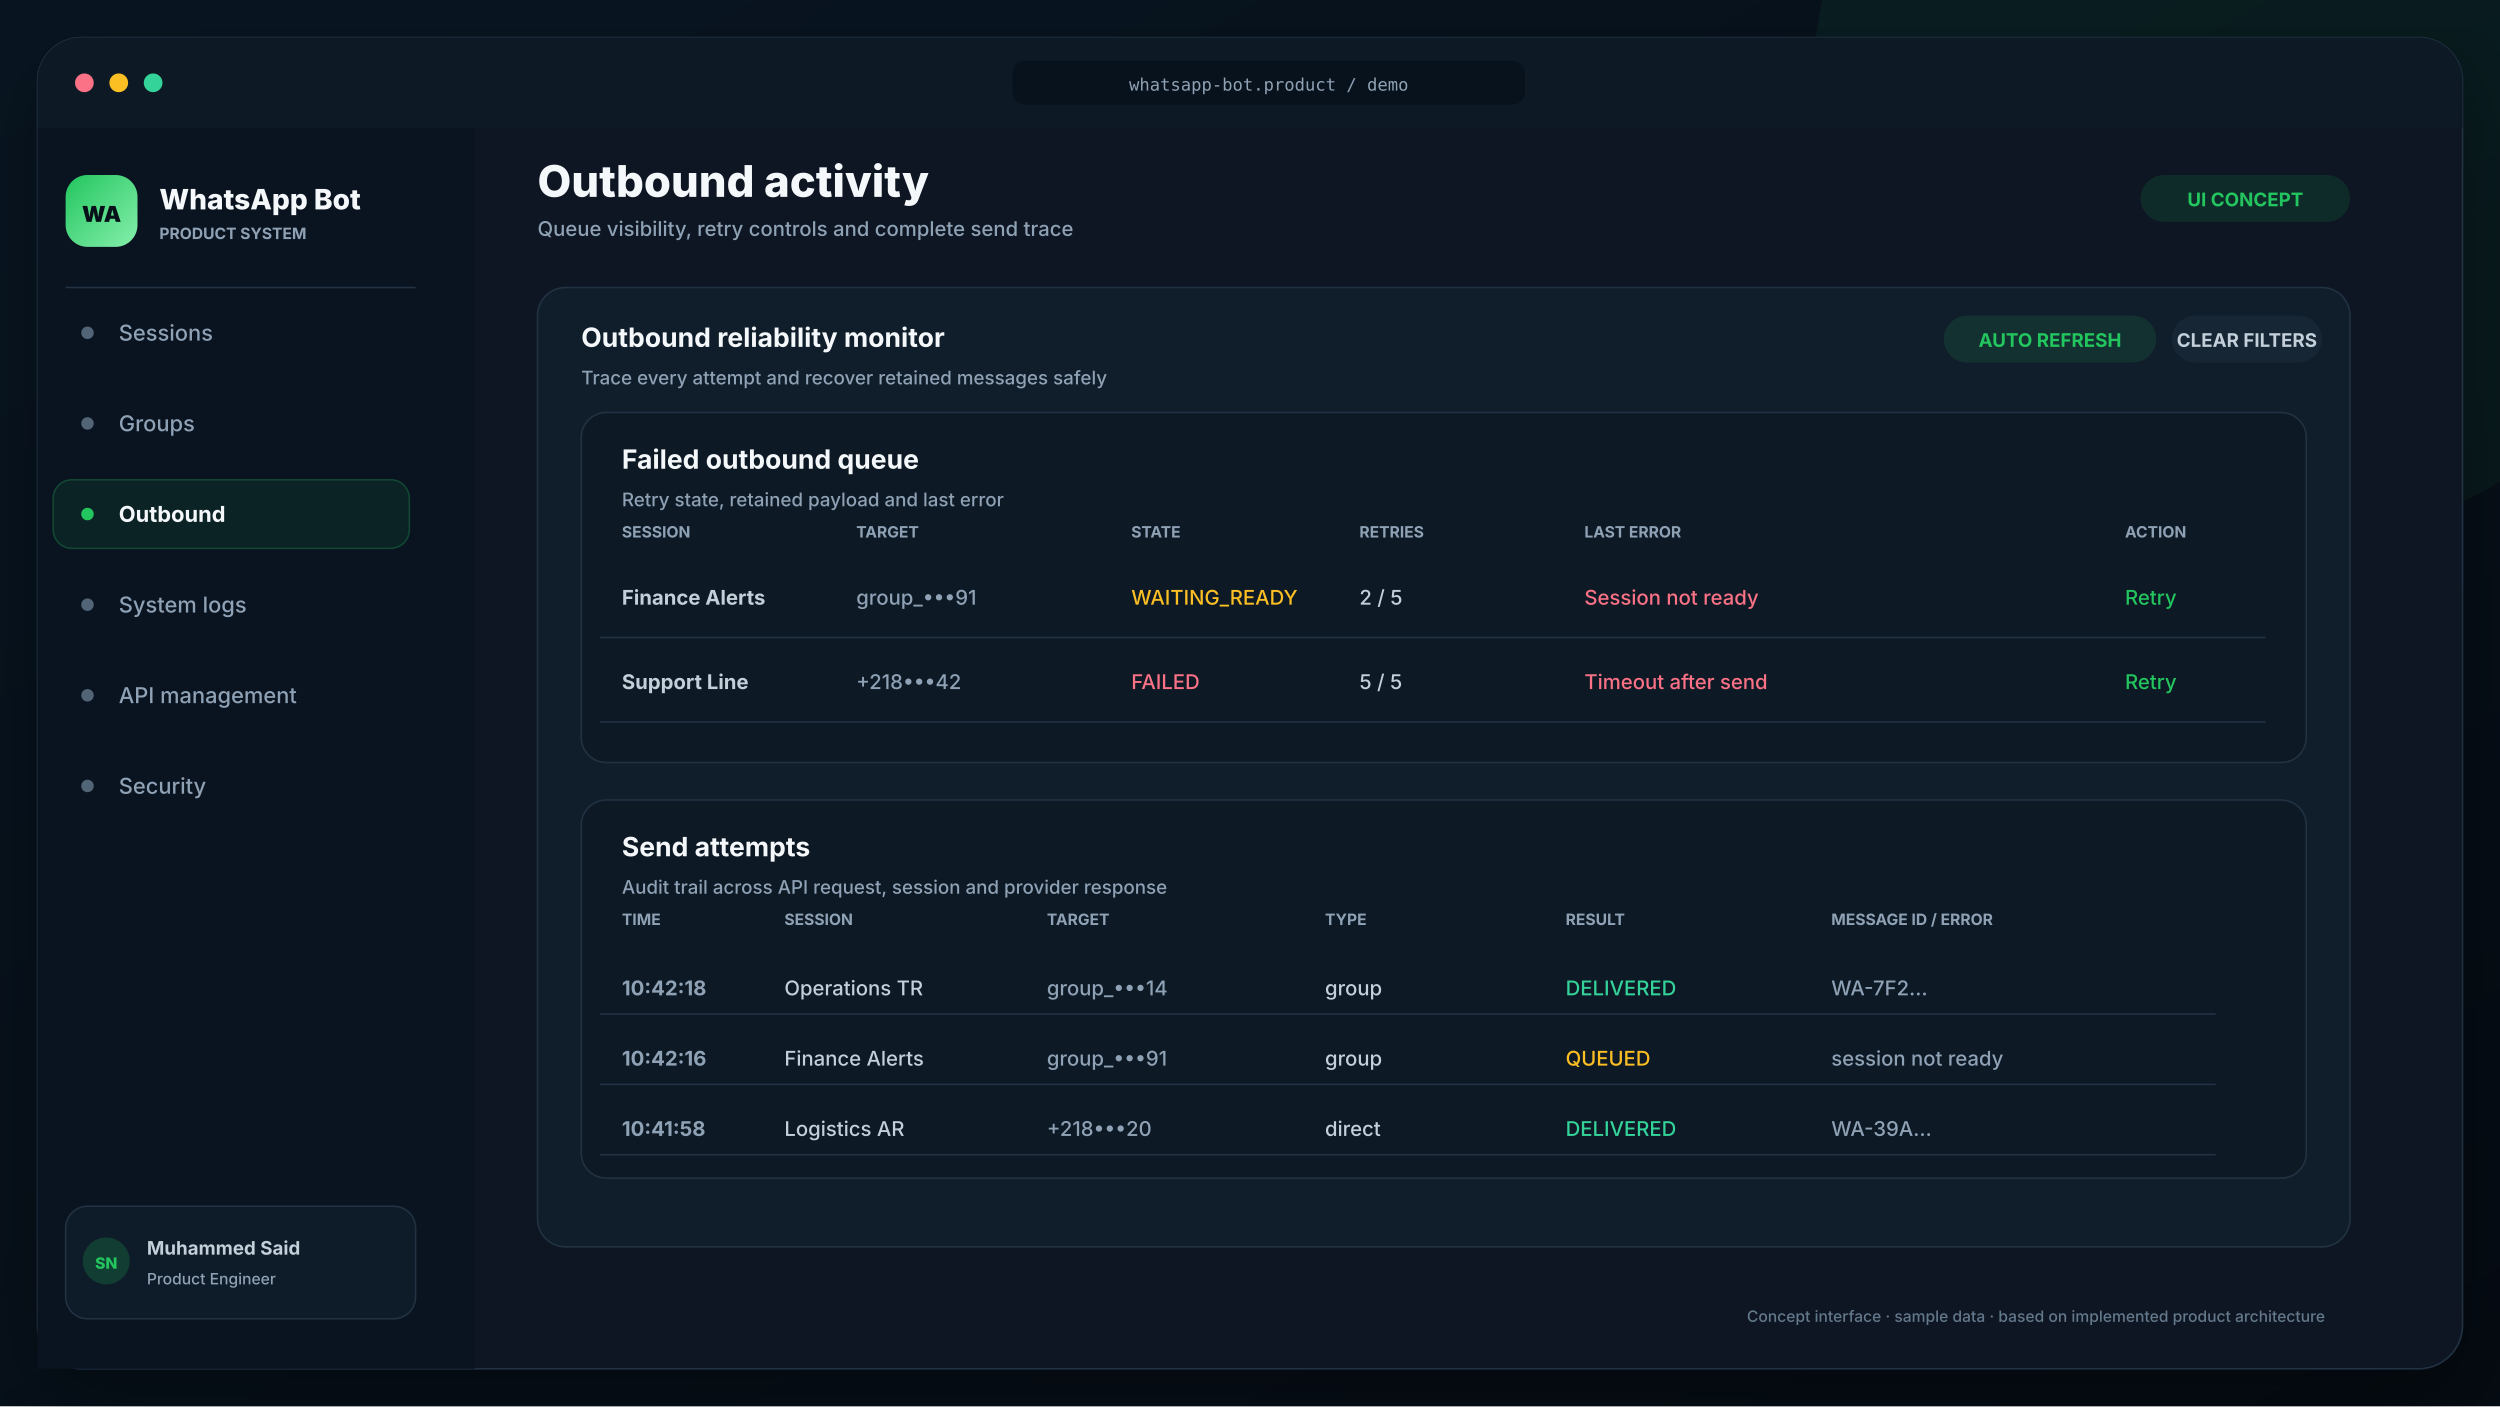
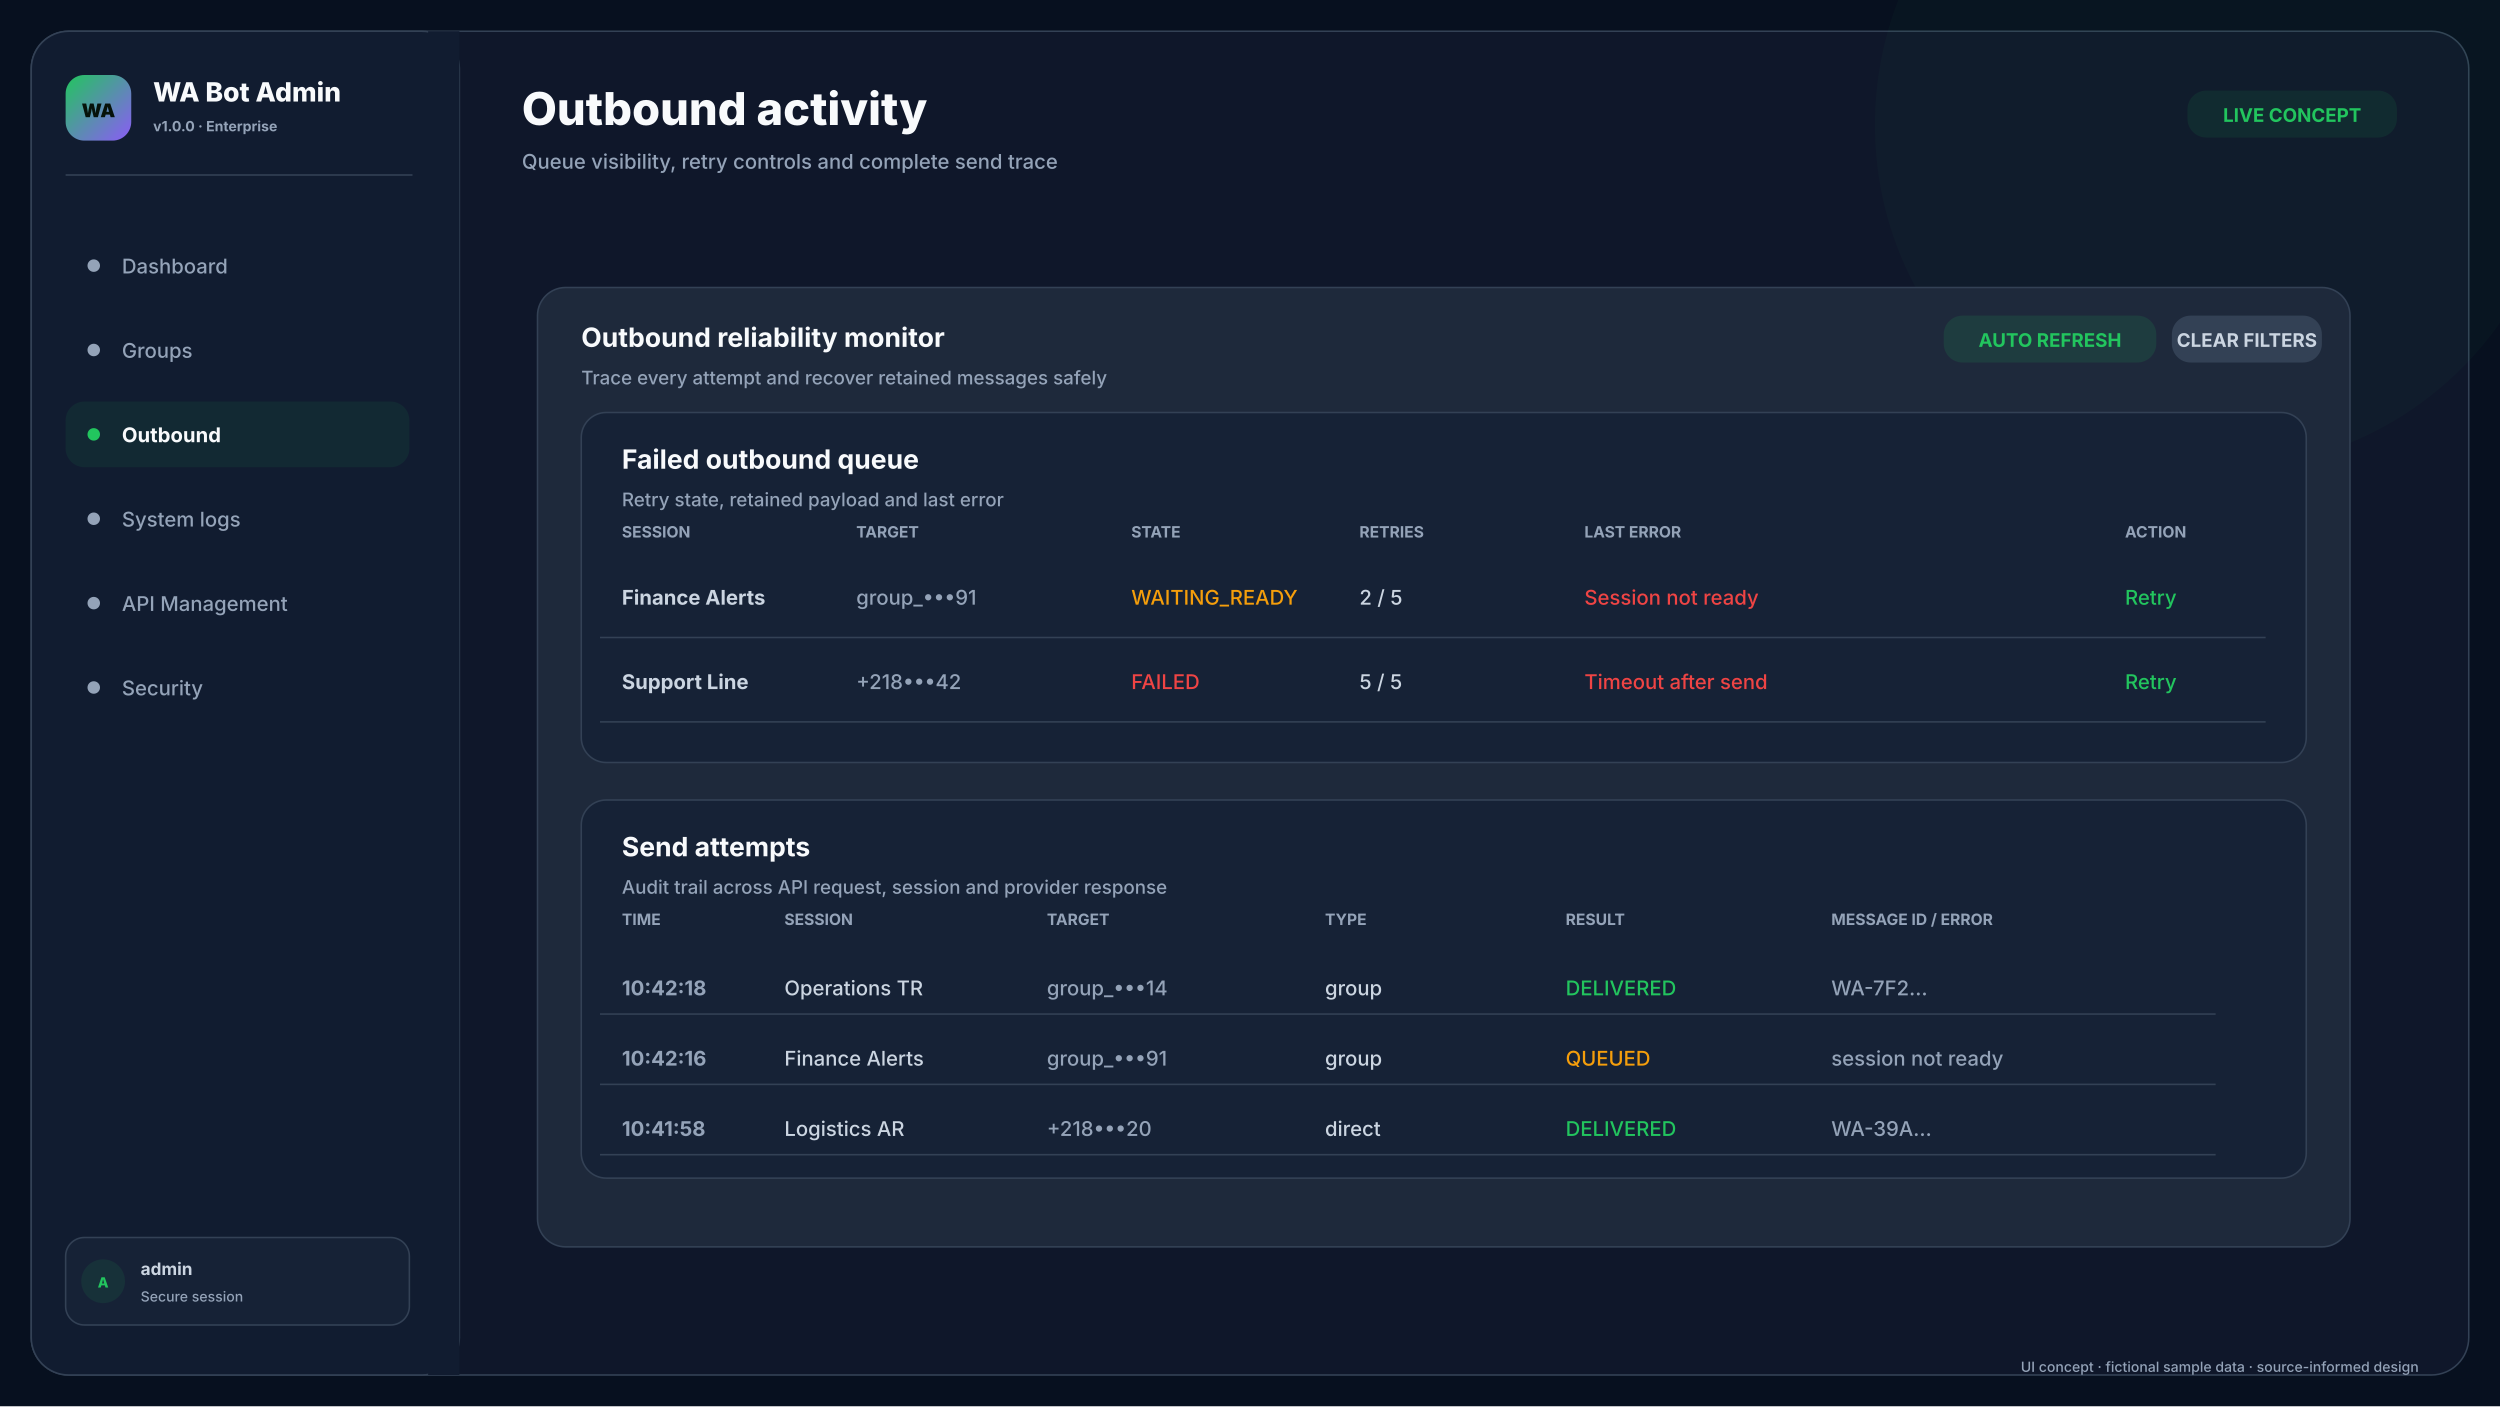
<svg xmlns="http://www.w3.org/2000/svg" width="1600" height="900" viewBox="0 0 1600 900">
  <defs>
-     <linearGradient id="bg" x1="0" y1="0" x2="1" y2="1">
-       <stop stop-color="#081521" />
-       <stop offset="1" stop-color="#050B12" />
+     <linearGradient id="brand" x1="0" y1="0" x2="1" y2="1">
+       <stop stop-color="#22C55E" />
+       <stop offset="1" stop-color="#8B5CF6" />
    </linearGradient>
-     <linearGradient id="accent" x1="0" y1="0" x2="1" y2="1">
-       <stop stop-color="#22C55E" />
-       <stop offset="1" stop-color="#86EFAC" />
-     </linearGradient>
-     <filter id="shadow">
-       <feDropShadow dx="0" dy="18" stdDeviation="28" flood-color="#000" flood-opacity=".35" />
+     <filter id="softShadow">
+       <feDropShadow dx="0" dy="10" stdDeviation="20" flood-color="#172033" flood-opacity=".14" />
    </filter>
  </defs>
-   <rect width="1600" height="900" fill="url(#bg)" />
-   <circle cx="1450" cy="60" r="290" fill="#22C55E" opacity=".06" />
-   <rect x="24" y="24" width="1552" height="852" rx="28" fill="#0B1622" stroke="#223243" filter="url(#shadow)" />
-   <rect x="24" y="24" width="1552" height="58" rx="28" fill="#0D1925" />
-   <rect x="24" y="56" width="1552" height="26" fill="#0D1925" />
-   <circle cx="54" cy="53" r="6" fill="#FB7185" stroke="none" />
-   <circle cx="76" cy="53" r="6" fill="#FBBF24" stroke="none" />
-   <circle cx="98" cy="53" r="6" fill="#34D399" stroke="none" />
-   <rect x="648" y="39" width="328" height="28" rx="8" fill="#08121C" stroke="none" stroke-width="1" />
-   <text x="812" y="58" fill="#8FA2B5" font-family="'SFMono-Regular', Consolas, monospace" font-size="11" font-weight="500" text-anchor="middle">whatsapp-bot.product / demo</text>
-   <rect x="24" y="82" width="280" height="794" fill="#0A1320" />
-   <rect x="42" y="112" width="46" height="46" rx="14" fill="url(#accent)" stroke="none" stroke-width="1" />
-   <text x="65" y="142" fill="#071019" font-family="Inter, ui-sans-serif, -apple-system, BlinkMacSystemFont, 'Segoe UI', sans-serif" font-size="14" font-weight="850" text-anchor="middle">WA</text>
-   <text x="102" y="134" fill="#F5F8FA" font-family="Inter, ui-sans-serif, -apple-system, BlinkMacSystemFont, 'Segoe UI', sans-serif" font-size="18" font-weight="760" text-anchor="start">WhatsApp Bot</text>
-   <text x="102" y="153" fill="#8FA2B5" font-family="Inter, ui-sans-serif, -apple-system, BlinkMacSystemFont, 'Segoe UI', sans-serif" font-size="10" font-weight="700" text-anchor="start">PRODUCT SYSTEM</text>
-   <line x1="42" y1="184" x2="266" y2="184" stroke="#223243" stroke-width="1" />
-   <circle cx="56" cy="213" r="4" fill="#526577" stroke="none" />
-   <text x="76" y="218" fill="#8FA2B5" font-family="Inter, ui-sans-serif, -apple-system, BlinkMacSystemFont, 'Segoe UI', sans-serif" font-size="14" font-weight="520" text-anchor="start">Sessions</text>
-   <circle cx="56" cy="271" r="4" fill="#526577" stroke="none" />
-   <text x="76" y="276" fill="#8FA2B5" font-family="Inter, ui-sans-serif, -apple-system, BlinkMacSystemFont, 'Segoe UI', sans-serif" font-size="14" font-weight="520" text-anchor="start">Groups</text>
-   <rect x="34" y="307" width="228" height="44" rx="12" fill="#22C55E18" stroke="#22C55E44" stroke-width="1" />
-   <circle cx="56" cy="329" r="4" fill="#22C55E" stroke="none" />
-   <text x="76" y="334" fill="#F5F8FA" font-family="Inter, ui-sans-serif, -apple-system, BlinkMacSystemFont, 'Segoe UI', sans-serif" font-size="14" font-weight="680" text-anchor="start">Outbound</text>
-   <circle cx="56" cy="387" r="4" fill="#526577" stroke="none" />
-   <text x="76" y="392" fill="#8FA2B5" font-family="Inter, ui-sans-serif, -apple-system, BlinkMacSystemFont, 'Segoe UI', sans-serif" font-size="14" font-weight="520" text-anchor="start">System logs</text>
-   <circle cx="56" cy="445" r="4" fill="#526577" stroke="none" />
-   <text x="76" y="450" fill="#8FA2B5" font-family="Inter, ui-sans-serif, -apple-system, BlinkMacSystemFont, 'Segoe UI', sans-serif" font-size="14" font-weight="520" text-anchor="start">API management</text>
-   <circle cx="56" cy="503" r="4" fill="#526577" stroke="none" />
-   <text x="76" y="508" fill="#8FA2B5" font-family="Inter, ui-sans-serif, -apple-system, BlinkMacSystemFont, 'Segoe UI', sans-serif" font-size="14" font-weight="520" text-anchor="start">Security</text>
-   <rect x="42" y="772" width="224" height="72" rx="14" fill="#0E1C29" stroke="#223243" stroke-width="1" />
-   <circle cx="68" cy="807" r="15" fill="#22C55E33" stroke="none" />
-   <text x="68" y="812" fill="#22C55E" font-family="Inter, ui-sans-serif, -apple-system, BlinkMacSystemFont, 'Segoe UI', sans-serif" font-size="10" font-weight="800" text-anchor="middle">SN</text>
-   <text x="94" y="803" fill="#C3CFD9" font-family="Inter, ui-sans-serif, -apple-system, BlinkMacSystemFont, 'Segoe UI', sans-serif" font-size="12" font-weight="650" text-anchor="start">Muhammed Said</text>
-   <text x="94" y="822" fill="#8FA2B5" font-family="Inter, ui-sans-serif, -apple-system, BlinkMacSystemFont, 'Segoe UI', sans-serif" font-size="10" font-weight="500" text-anchor="start">Product Engineer</text>
-   <text x="344" y="126" fill="#F5F8FA" font-family="Inter, ui-sans-serif, -apple-system, BlinkMacSystemFont, 'Segoe UI', sans-serif" font-size="28" font-weight="760" text-anchor="start">Outbound activity</text>
-   <text x="344" y="151" fill="#8FA2B5" font-family="Inter, ui-sans-serif, -apple-system, BlinkMacSystemFont, 'Segoe UI', sans-serif" font-size="13" font-weight="500" text-anchor="start">Queue visibility, retry controls and complete send trace</text>
-   <rect x="1370" y="112" width="134" height="30" rx="15" fill="#22C55E1F" stroke="none" stroke-width="1" />
-   <text x="1437" y="132" fill="#22C55E" font-family="Inter, ui-sans-serif, -apple-system, BlinkMacSystemFont, 'Segoe UI', sans-serif" font-size="12" font-weight="700" text-anchor="middle">UI CONCEPT</text>
-   <rect x="344" y="184" width="1160" height="614" rx="18" fill="#101D2A" stroke="#223243" stroke-width="1" />
-   <text x="372" y="222" fill="#F5F8FA" font-family="Inter, ui-sans-serif, -apple-system, BlinkMacSystemFont, 'Segoe UI', sans-serif" font-size="17" font-weight="720" text-anchor="start">Outbound reliability monitor</text>
-   <text x="372" y="246" fill="#8FA2B5" font-family="Inter, ui-sans-serif, -apple-system, BlinkMacSystemFont, 'Segoe UI', sans-serif" font-size="12" font-weight="500" text-anchor="start">Trace every attempt and recover retained messages safely</text>
-   <rect x="1244" y="202" width="136" height="30" rx="15" fill="#22C55E20" stroke="none" stroke-width="1" />
-   <text x="1312" y="222" fill="#22C55E" font-family="Inter, ui-sans-serif, -apple-system, BlinkMacSystemFont, 'Segoe UI', sans-serif" font-size="12" font-weight="700" text-anchor="middle">AUTO REFRESH</text>
-   <rect x="1390" y="202" width="96" height="30" rx="15" fill="#162635" stroke="none" stroke-width="1" />
-   <text x="1438" y="222" fill="#C3CFD9" font-family="Inter, ui-sans-serif, -apple-system, BlinkMacSystemFont, 'Segoe UI', sans-serif" font-size="12" font-weight="700" text-anchor="middle">CLEAR FILTERS</text>
-   <rect x="372" y="264" width="1104" height="224" rx="16" fill="#0D1925" stroke="#223243" stroke-width="1" />
-   <text x="398" y="300" fill="#F5F8FA" font-family="Inter, ui-sans-serif, -apple-system, BlinkMacSystemFont, 'Segoe UI', sans-serif" font-size="17" font-weight="720" text-anchor="start">Failed outbound queue</text>
-   <text x="398" y="324" fill="#8FA2B5" font-family="Inter, ui-sans-serif, -apple-system, BlinkMacSystemFont, 'Segoe UI', sans-serif" font-size="12" font-weight="500" text-anchor="start">Retry state, retained payload and last error</text>
-   <text x="398" y="344" fill="#8FA2B5" font-family="Inter, ui-sans-serif, -apple-system, BlinkMacSystemFont, 'Segoe UI', sans-serif" font-size="10" font-weight="750" text-anchor="start">SESSION</text>
-   <text x="548" y="344" fill="#8FA2B5" font-family="Inter, ui-sans-serif, -apple-system, BlinkMacSystemFont, 'Segoe UI', sans-serif" font-size="10" font-weight="750" text-anchor="start">TARGET</text>
-   <text x="724" y="344" fill="#8FA2B5" font-family="Inter, ui-sans-serif, -apple-system, BlinkMacSystemFont, 'Segoe UI', sans-serif" font-size="10" font-weight="750" text-anchor="start">STATE</text>
-   <text x="870" y="344" fill="#8FA2B5" font-family="Inter, ui-sans-serif, -apple-system, BlinkMacSystemFont, 'Segoe UI', sans-serif" font-size="10" font-weight="750" text-anchor="start">RETRIES</text>
-   <text x="1014" y="344" fill="#8FA2B5" font-family="Inter, ui-sans-serif, -apple-system, BlinkMacSystemFont, 'Segoe UI', sans-serif" font-size="10" font-weight="750" text-anchor="start">LAST ERROR</text>
-   <text x="1360" y="344" fill="#8FA2B5" font-family="Inter, ui-sans-serif, -apple-system, BlinkMacSystemFont, 'Segoe UI', sans-serif" font-size="10" font-weight="750" text-anchor="start">ACTION</text>
-   <line x1="384" y1="408" x2="1450" y2="408" stroke="#223243" stroke-width="1" />
-   <text x="398" y="387" fill="#C3CFD9" font-family="Inter, ui-sans-serif, -apple-system, BlinkMacSystemFont, 'Segoe UI', sans-serif" font-size="13" font-weight="650" text-anchor="start">Finance Alerts</text>
-   <text x="548" y="387" fill="#8FA2B5" font-family="Inter, ui-sans-serif, -apple-system, BlinkMacSystemFont, 'Segoe UI', sans-serif" font-size="13" font-weight="500" text-anchor="start">group_•••91</text>
-   <text x="724" y="387" fill="#FBBF24" font-family="Inter, ui-sans-serif, -apple-system, BlinkMacSystemFont, 'Segoe UI', sans-serif" font-size="13" font-weight="500" text-anchor="start">WAITING_READY</text>
-   <text x="870" y="387" fill="#C3CFD9" font-family="Inter, ui-sans-serif, -apple-system, BlinkMacSystemFont, 'Segoe UI', sans-serif" font-size="13" font-weight="500" text-anchor="start">2 / 5</text>
-   <text x="1014" y="387" fill="#FB7185" font-family="Inter, ui-sans-serif, -apple-system, BlinkMacSystemFont, 'Segoe UI', sans-serif" font-size="13" font-weight="500" text-anchor="start">Session not ready</text>
-   <text x="1360" y="387" fill="#22C55E" font-family="Inter, ui-sans-serif, -apple-system, BlinkMacSystemFont, 'Segoe UI', sans-serif" font-size="13" font-weight="500" text-anchor="start">Retry</text>
-   <line x1="384" y1="462" x2="1450" y2="462" stroke="#223243" stroke-width="1" />
-   <text x="398" y="441" fill="#C3CFD9" font-family="Inter, ui-sans-serif, -apple-system, BlinkMacSystemFont, 'Segoe UI', sans-serif" font-size="13" font-weight="650" text-anchor="start">Support Line</text>
-   <text x="548" y="441" fill="#8FA2B5" font-family="Inter, ui-sans-serif, -apple-system, BlinkMacSystemFont, 'Segoe UI', sans-serif" font-size="13" font-weight="500" text-anchor="start">+218•••42</text>
-   <text x="724" y="441" fill="#FB7185" font-family="Inter, ui-sans-serif, -apple-system, BlinkMacSystemFont, 'Segoe UI', sans-serif" font-size="13" font-weight="500" text-anchor="start">FAILED</text>
-   <text x="870" y="441" fill="#C3CFD9" font-family="Inter, ui-sans-serif, -apple-system, BlinkMacSystemFont, 'Segoe UI', sans-serif" font-size="13" font-weight="500" text-anchor="start">5 / 5</text>
-   <text x="1014" y="441" fill="#FB7185" font-family="Inter, ui-sans-serif, -apple-system, BlinkMacSystemFont, 'Segoe UI', sans-serif" font-size="13" font-weight="500" text-anchor="start">Timeout after send</text>
-   <text x="1360" y="441" fill="#22C55E" font-family="Inter, ui-sans-serif, -apple-system, BlinkMacSystemFont, 'Segoe UI', sans-serif" font-size="13" font-weight="500" text-anchor="start">Retry</text>
-   <rect x="372" y="512" width="1104" height="242" rx="16" fill="#0D1925" stroke="#223243" stroke-width="1" />
-   <text x="398" y="548" fill="#F5F8FA" font-family="Inter, ui-sans-serif, -apple-system, BlinkMacSystemFont, 'Segoe UI', sans-serif" font-size="17" font-weight="720" text-anchor="start">Send attempts</text>
-   <text x="398" y="572" fill="#8FA2B5" font-family="Inter, ui-sans-serif, -apple-system, BlinkMacSystemFont, 'Segoe UI', sans-serif" font-size="12" font-weight="500" text-anchor="start">Audit trail across API request, session and provider response</text>
-   <text x="398" y="592" fill="#8FA2B5" font-family="Inter, ui-sans-serif, -apple-system, BlinkMacSystemFont, 'Segoe UI', sans-serif" font-size="10" font-weight="750" text-anchor="start">TIME</text>
-   <text x="502" y="592" fill="#8FA2B5" font-family="Inter, ui-sans-serif, -apple-system, BlinkMacSystemFont, 'Segoe UI', sans-serif" font-size="10" font-weight="750" text-anchor="start">SESSION</text>
-   <text x="670" y="592" fill="#8FA2B5" font-family="Inter, ui-sans-serif, -apple-system, BlinkMacSystemFont, 'Segoe UI', sans-serif" font-size="10" font-weight="750" text-anchor="start">TARGET</text>
-   <text x="848" y="592" fill="#8FA2B5" font-family="Inter, ui-sans-serif, -apple-system, BlinkMacSystemFont, 'Segoe UI', sans-serif" font-size="10" font-weight="750" text-anchor="start">TYPE</text>
-   <text x="1002" y="592" fill="#8FA2B5" font-family="Inter, ui-sans-serif, -apple-system, BlinkMacSystemFont, 'Segoe UI', sans-serif" font-size="10" font-weight="750" text-anchor="start">RESULT</text>
-   <text x="1172" y="592" fill="#8FA2B5" font-family="Inter, ui-sans-serif, -apple-system, BlinkMacSystemFont, 'Segoe UI', sans-serif" font-size="10" font-weight="750" text-anchor="start">MESSAGE ID / ERROR</text>
-   <line x1="384" y1="649" x2="1418" y2="649" stroke="#223243" stroke-width="1" />
-   <text x="398" y="637" fill="#8FA2B5" font-family="Inter, ui-sans-serif, -apple-system, BlinkMacSystemFont, 'Segoe UI', sans-serif" font-size="13" font-weight="650" text-anchor="start">10:42:18</text>
-   <text x="502" y="637" fill="#C3CFD9" font-family="Inter, ui-sans-serif, -apple-system, BlinkMacSystemFont, 'Segoe UI', sans-serif" font-size="13" font-weight="500" text-anchor="start">Operations TR</text>
-   <text x="670" y="637" fill="#8FA2B5" font-family="Inter, ui-sans-serif, -apple-system, BlinkMacSystemFont, 'Segoe UI', sans-serif" font-size="13" font-weight="500" text-anchor="start">group_•••14</text>
-   <text x="848" y="637" fill="#C3CFD9" font-family="Inter, ui-sans-serif, -apple-system, BlinkMacSystemFont, 'Segoe UI', sans-serif" font-size="13" font-weight="500" text-anchor="start">group</text>
-   <text x="1002" y="637" fill="#34D399" font-family="Inter, ui-sans-serif, -apple-system, BlinkMacSystemFont, 'Segoe UI', sans-serif" font-size="13" font-weight="500" text-anchor="start">DELIVERED</text>
-   <text x="1172" y="637" fill="#8FA2B5" font-family="Inter, ui-sans-serif, -apple-system, BlinkMacSystemFont, 'Segoe UI', sans-serif" font-size="13" font-weight="500" text-anchor="start">WA-7F2…</text>
-   <line x1="384" y1="694" x2="1418" y2="694" stroke="#223243" stroke-width="1" />
-   <text x="398" y="682" fill="#8FA2B5" font-family="Inter, ui-sans-serif, -apple-system, BlinkMacSystemFont, 'Segoe UI', sans-serif" font-size="13" font-weight="650" text-anchor="start">10:42:16</text>
-   <text x="502" y="682" fill="#C3CFD9" font-family="Inter, ui-sans-serif, -apple-system, BlinkMacSystemFont, 'Segoe UI', sans-serif" font-size="13" font-weight="500" text-anchor="start">Finance Alerts</text>
-   <text x="670" y="682" fill="#8FA2B5" font-family="Inter, ui-sans-serif, -apple-system, BlinkMacSystemFont, 'Segoe UI', sans-serif" font-size="13" font-weight="500" text-anchor="start">group_•••91</text>
-   <text x="848" y="682" fill="#C3CFD9" font-family="Inter, ui-sans-serif, -apple-system, BlinkMacSystemFont, 'Segoe UI', sans-serif" font-size="13" font-weight="500" text-anchor="start">group</text>
-   <text x="1002" y="682" fill="#FBBF24" font-family="Inter, ui-sans-serif, -apple-system, BlinkMacSystemFont, 'Segoe UI', sans-serif" font-size="13" font-weight="500" text-anchor="start">QUEUED</text>
-   <text x="1172" y="682" fill="#8FA2B5" font-family="Inter, ui-sans-serif, -apple-system, BlinkMacSystemFont, 'Segoe UI', sans-serif" font-size="13" font-weight="500" text-anchor="start">session not ready</text>
-   <line x1="384" y1="739" x2="1418" y2="739" stroke="#223243" stroke-width="1" />
-   <text x="398" y="727" fill="#8FA2B5" font-family="Inter, ui-sans-serif, -apple-system, BlinkMacSystemFont, 'Segoe UI', sans-serif" font-size="13" font-weight="650" text-anchor="start">10:41:58</text>
-   <text x="502" y="727" fill="#C3CFD9" font-family="Inter, ui-sans-serif, -apple-system, BlinkMacSystemFont, 'Segoe UI', sans-serif" font-size="13" font-weight="500" text-anchor="start">Logistics AR</text>
-   <text x="670" y="727" fill="#8FA2B5" font-family="Inter, ui-sans-serif, -apple-system, BlinkMacSystemFont, 'Segoe UI', sans-serif" font-size="13" font-weight="500" text-anchor="start">+218•••20</text>
-   <text x="848" y="727" fill="#C3CFD9" font-family="Inter, ui-sans-serif, -apple-system, BlinkMacSystemFont, 'Segoe UI', sans-serif" font-size="13" font-weight="500" text-anchor="start">direct</text>
-   <text x="1002" y="727" fill="#34D399" font-family="Inter, ui-sans-serif, -apple-system, BlinkMacSystemFont, 'Segoe UI', sans-serif" font-size="13" font-weight="500" text-anchor="start">DELIVERED</text>
-   <text x="1172" y="727" fill="#8FA2B5" font-family="Inter, ui-sans-serif, -apple-system, BlinkMacSystemFont, 'Segoe UI', sans-serif" font-size="13" font-weight="500" text-anchor="start">WA-39A…</text>
-   <text x="1488" y="846" fill="#64788B" font-family="Inter, ui-sans-serif, -apple-system, BlinkMacSystemFont, 'Segoe UI', sans-serif" font-size="10" font-weight="500" text-anchor="end">Concept interface · sample data · based on implemented product architecture</text>
+   <rect width="1600" height="900" fill="#07101F" />
+   <rect x="20" y="20" width="1560" height="860" rx="24" fill="#0F172A" stroke="#334155" stroke-width="1" />
+   <circle cx="1420" cy="80" r="220" fill="#22C55E" opacity=".035" />
+   <rect x="20" y="20" width="274" height="860" rx="24" fill="#111C30" stroke="#334155" stroke-width="1" />
+   <rect x="274" y="20" width="20" height="860" rx="0" fill="#111C30" stroke="none" stroke-width="1" />
+   <rect x="42" y="48" width="42" height="42" rx="12" fill="url(#brand)" stroke="none" stroke-width="1" />
+   <text x="63" y="75" fill="#06120A" font-family="Inter, ui-sans-serif, sans-serif" font-size="12" font-weight="850" text-anchor="middle">WA</text>
+   <text x="98" y="65" fill="#F8FAFC" font-family="Inter, ui-sans-serif, sans-serif" font-size="17" font-weight="760" text-anchor="start">WA Bot Admin</text>
+   <text x="98" y="84" fill="#94A3B8" font-family="Inter, ui-sans-serif, sans-serif" font-size="9" font-weight="650" text-anchor="start">v1.0.0 · Enterprise</text>
+   <line x1="42" y1="112" x2="264" y2="112" stroke="#334155" stroke-width="1" />
+   <circle cx="60" cy="170" r="4" fill="#94A3B8" stroke="none" />
+   <text x="78" y="175" fill="#94A3B8" font-family="Inter, ui-sans-serif, sans-serif" font-size="13" font-weight="550" text-anchor="start">Dashboard</text>
+   <circle cx="60" cy="224" r="4" fill="#94A3B8" stroke="none" />
+   <text x="78" y="229" fill="#94A3B8" font-family="Inter, ui-sans-serif, sans-serif" font-size="13" font-weight="550" text-anchor="start">Groups</text>
+   <rect x="42" y="257" width="220" height="42" rx="12" fill="#22C55E14" stroke="none" stroke-width="1" />
+   <circle cx="60" cy="278" r="4" fill="#22C55E" stroke="none" />
+   <text x="78" y="283" fill="#F8FAFC" font-family="Inter, ui-sans-serif, sans-serif" font-size="13" font-weight="680" text-anchor="start">Outbound</text>
+   <circle cx="60" cy="332" r="4" fill="#94A3B8" stroke="none" />
+   <text x="78" y="337" fill="#94A3B8" font-family="Inter, ui-sans-serif, sans-serif" font-size="13" font-weight="550" text-anchor="start">System logs</text>
+   <circle cx="60" cy="386" r="4" fill="#94A3B8" stroke="none" />
+   <text x="78" y="391" fill="#94A3B8" font-family="Inter, ui-sans-serif, sans-serif" font-size="13" font-weight="550" text-anchor="start">API Management</text>
+   <circle cx="60" cy="440" r="4" fill="#94A3B8" stroke="none" />
+   <text x="78" y="445" fill="#94A3B8" font-family="Inter, ui-sans-serif, sans-serif" font-size="13" font-weight="550" text-anchor="start">Security</text>
+   <text x="334" y="80" fill="#F8FAFC" font-family="Inter, ui-sans-serif, sans-serif" font-size="29" font-weight="760" text-anchor="start">Outbound activity</text>
+   <text x="334" y="108" fill="#94A3B8" font-family="Inter, ui-sans-serif, sans-serif" font-size="13" font-weight="500" text-anchor="start">Queue visibility, retry controls and complete send trace</text>
+   <rect x="1400" y="58" width="134" height="30" rx="12" fill="#22C55E18" stroke="none" stroke-width="1" />
+   <text x="1467" y="78" fill="#22C55E" font-family="Inter, ui-sans-serif, sans-serif" font-size="12" font-weight="700" text-anchor="middle">LIVE CONCEPT</text>
+   <rect x="42" y="792" width="220" height="56" rx="12" fill="#162236" stroke="#334155" stroke-width="1" />
+   <circle cx="66" cy="820" r="14" fill="#22C55E18" stroke="none" />
+   <text x="66" y="824" fill="#22C55E" font-family="Inter, ui-sans-serif, sans-serif" font-size="9" font-weight="800" text-anchor="middle">A</text>
+   <text x="90" y="816" fill="#CBD5E1" font-family="Inter, ui-sans-serif, sans-serif" font-size="11" font-weight="650" text-anchor="start">admin</text>
+   <text x="90" y="833" fill="#94A3B8" font-family="Inter, ui-sans-serif, sans-serif" font-size="9" font-weight="500" text-anchor="start">Secure session</text>
+   <rect x="344" y="184" width="1160" height="614" rx="18" fill="#1E293B" stroke="#334155" stroke-width="1" />
+   <text x="372" y="222" fill="#F8FAFC" font-family="Inter, ui-sans-serif, sans-serif" font-size="17" font-weight="720" text-anchor="start">Outbound reliability monitor</text>
+   <text x="372" y="246" fill="#94A3B8" font-family="Inter, ui-sans-serif, sans-serif" font-size="12" font-weight="500" text-anchor="start">Trace every attempt and recover retained messages safely</text>
+   <rect x="1244" y="202" width="136" height="30" rx="12" fill="#22C55E20" stroke="none" stroke-width="1" />
+   <text x="1312" y="222" fill="#22C55E" font-family="Inter, ui-sans-serif, sans-serif" font-size="12" font-weight="700" text-anchor="middle">AUTO REFRESH</text>
+   <rect x="1390" y="202" width="96" height="30" rx="12" fill="#334155" stroke="none" stroke-width="1" />
+   <text x="1438" y="222" fill="#CBD5E1" font-family="Inter, ui-sans-serif, sans-serif" font-size="12" font-weight="700" text-anchor="middle">CLEAR FILTERS</text>
+   <rect x="372" y="264" width="1104" height="224" rx="16" fill="#162236" stroke="#334155" stroke-width="1" />
+   <text x="398" y="300" fill="#F8FAFC" font-family="Inter, ui-sans-serif, sans-serif" font-size="17" font-weight="720" text-anchor="start">Failed outbound queue</text>
+   <text x="398" y="324" fill="#94A3B8" font-family="Inter, ui-sans-serif, sans-serif" font-size="12" font-weight="500" text-anchor="start">Retry state, retained payload and last error</text>
+   <text x="398" y="344" fill="#94A3B8" font-family="Inter, ui-sans-serif, sans-serif" font-size="10" font-weight="750" text-anchor="start">SESSION</text>
+   <text x="548" y="344" fill="#94A3B8" font-family="Inter, ui-sans-serif, sans-serif" font-size="10" font-weight="750" text-anchor="start">TARGET</text>
+   <text x="724" y="344" fill="#94A3B8" font-family="Inter, ui-sans-serif, sans-serif" font-size="10" font-weight="750" text-anchor="start">STATE</text>
+   <text x="870" y="344" fill="#94A3B8" font-family="Inter, ui-sans-serif, sans-serif" font-size="10" font-weight="750" text-anchor="start">RETRIES</text>
+   <text x="1014" y="344" fill="#94A3B8" font-family="Inter, ui-sans-serif, sans-serif" font-size="10" font-weight="750" text-anchor="start">LAST ERROR</text>
+   <text x="1360" y="344" fill="#94A3B8" font-family="Inter, ui-sans-serif, sans-serif" font-size="10" font-weight="750" text-anchor="start">ACTION</text>
+   <line x1="384" y1="408" x2="1450" y2="408" stroke="#334155" stroke-width="1" />
+   <text x="398" y="387" fill="#CBD5E1" font-family="Inter, ui-sans-serif, sans-serif" font-size="13" font-weight="650" text-anchor="start">Finance Alerts</text>
+   <text x="548" y="387" fill="#94A3B8" font-family="Inter, ui-sans-serif, sans-serif" font-size="13" font-weight="500" text-anchor="start">group_•••91</text>
+   <text x="724" y="387" fill="#F59E0B" font-family="Inter, ui-sans-serif, sans-serif" font-size="13" font-weight="500" text-anchor="start">WAITING_READY</text>
+   <text x="870" y="387" fill="#CBD5E1" font-family="Inter, ui-sans-serif, sans-serif" font-size="13" font-weight="500" text-anchor="start">2 / 5</text>
+   <text x="1014" y="387" fill="#EF4444" font-family="Inter, ui-sans-serif, sans-serif" font-size="13" font-weight="500" text-anchor="start">Session not ready</text>
+   <text x="1360" y="387" fill="#22C55E" font-family="Inter, ui-sans-serif, sans-serif" font-size="13" font-weight="500" text-anchor="start">Retry</text>
+   <line x1="384" y1="462" x2="1450" y2="462" stroke="#334155" stroke-width="1" />
+   <text x="398" y="441" fill="#CBD5E1" font-family="Inter, ui-sans-serif, sans-serif" font-size="13" font-weight="650" text-anchor="start">Support Line</text>
+   <text x="548" y="441" fill="#94A3B8" font-family="Inter, ui-sans-serif, sans-serif" font-size="13" font-weight="500" text-anchor="start">+218•••42</text>
+   <text x="724" y="441" fill="#EF4444" font-family="Inter, ui-sans-serif, sans-serif" font-size="13" font-weight="500" text-anchor="start">FAILED</text>
+   <text x="870" y="441" fill="#CBD5E1" font-family="Inter, ui-sans-serif, sans-serif" font-size="13" font-weight="500" text-anchor="start">5 / 5</text>
+   <text x="1014" y="441" fill="#EF4444" font-family="Inter, ui-sans-serif, sans-serif" font-size="13" font-weight="500" text-anchor="start">Timeout after send</text>
+   <text x="1360" y="441" fill="#22C55E" font-family="Inter, ui-sans-serif, sans-serif" font-size="13" font-weight="500" text-anchor="start">Retry</text>
+   <rect x="372" y="512" width="1104" height="242" rx="16" fill="#162236" stroke="#334155" stroke-width="1" />
+   <text x="398" y="548" fill="#F8FAFC" font-family="Inter, ui-sans-serif, sans-serif" font-size="17" font-weight="720" text-anchor="start">Send attempts</text>
+   <text x="398" y="572" fill="#94A3B8" font-family="Inter, ui-sans-serif, sans-serif" font-size="12" font-weight="500" text-anchor="start">Audit trail across API request, session and provider response</text>
+   <text x="398" y="592" fill="#94A3B8" font-family="Inter, ui-sans-serif, sans-serif" font-size="10" font-weight="750" text-anchor="start">TIME</text>
+   <text x="502" y="592" fill="#94A3B8" font-family="Inter, ui-sans-serif, sans-serif" font-size="10" font-weight="750" text-anchor="start">SESSION</text>
+   <text x="670" y="592" fill="#94A3B8" font-family="Inter, ui-sans-serif, sans-serif" font-size="10" font-weight="750" text-anchor="start">TARGET</text>
+   <text x="848" y="592" fill="#94A3B8" font-family="Inter, ui-sans-serif, sans-serif" font-size="10" font-weight="750" text-anchor="start">TYPE</text>
+   <text x="1002" y="592" fill="#94A3B8" font-family="Inter, ui-sans-serif, sans-serif" font-size="10" font-weight="750" text-anchor="start">RESULT</text>
+   <text x="1172" y="592" fill="#94A3B8" font-family="Inter, ui-sans-serif, sans-serif" font-size="10" font-weight="750" text-anchor="start">MESSAGE ID / ERROR</text>
+   <line x1="384" y1="649" x2="1418" y2="649" stroke="#334155" stroke-width="1" />
+   <text x="398" y="637" fill="#94A3B8" font-family="Inter, ui-sans-serif, sans-serif" font-size="13" font-weight="650" text-anchor="start">10:42:18</text>
+   <text x="502" y="637" fill="#CBD5E1" font-family="Inter, ui-sans-serif, sans-serif" font-size="13" font-weight="500" text-anchor="start">Operations TR</text>
+   <text x="670" y="637" fill="#94A3B8" font-family="Inter, ui-sans-serif, sans-serif" font-size="13" font-weight="500" text-anchor="start">group_•••14</text>
+   <text x="848" y="637" fill="#CBD5E1" font-family="Inter, ui-sans-serif, sans-serif" font-size="13" font-weight="500" text-anchor="start">group</text>
+   <text x="1002" y="637" fill="#22C55E" font-family="Inter, ui-sans-serif, sans-serif" font-size="13" font-weight="500" text-anchor="start">DELIVERED</text>
+   <text x="1172" y="637" fill="#94A3B8" font-family="Inter, ui-sans-serif, sans-serif" font-size="13" font-weight="500" text-anchor="start">WA-7F2…</text>
+   <line x1="384" y1="694" x2="1418" y2="694" stroke="#334155" stroke-width="1" />
+   <text x="398" y="682" fill="#94A3B8" font-family="Inter, ui-sans-serif, sans-serif" font-size="13" font-weight="650" text-anchor="start">10:42:16</text>
+   <text x="502" y="682" fill="#CBD5E1" font-family="Inter, ui-sans-serif, sans-serif" font-size="13" font-weight="500" text-anchor="start">Finance Alerts</text>
+   <text x="670" y="682" fill="#94A3B8" font-family="Inter, ui-sans-serif, sans-serif" font-size="13" font-weight="500" text-anchor="start">group_•••91</text>
+   <text x="848" y="682" fill="#CBD5E1" font-family="Inter, ui-sans-serif, sans-serif" font-size="13" font-weight="500" text-anchor="start">group</text>
+   <text x="1002" y="682" fill="#F59E0B" font-family="Inter, ui-sans-serif, sans-serif" font-size="13" font-weight="500" text-anchor="start">QUEUED</text>
+   <text x="1172" y="682" fill="#94A3B8" font-family="Inter, ui-sans-serif, sans-serif" font-size="13" font-weight="500" text-anchor="start">session not ready</text>
+   <line x1="384" y1="739" x2="1418" y2="739" stroke="#334155" stroke-width="1" />
+   <text x="398" y="727" fill="#94A3B8" font-family="Inter, ui-sans-serif, sans-serif" font-size="13" font-weight="650" text-anchor="start">10:41:58</text>
+   <text x="502" y="727" fill="#CBD5E1" font-family="Inter, ui-sans-serif, sans-serif" font-size="13" font-weight="500" text-anchor="start">Logistics AR</text>
+   <text x="670" y="727" fill="#94A3B8" font-family="Inter, ui-sans-serif, sans-serif" font-size="13" font-weight="500" text-anchor="start">+218•••20</text>
+   <text x="848" y="727" fill="#CBD5E1" font-family="Inter, ui-sans-serif, sans-serif" font-size="13" font-weight="500" text-anchor="start">direct</text>
+   <text x="1002" y="727" fill="#22C55E" font-family="Inter, ui-sans-serif, sans-serif" font-size="13" font-weight="500" text-anchor="start">DELIVERED</text>
+   <text x="1172" y="727" fill="#94A3B8" font-family="Inter, ui-sans-serif, sans-serif" font-size="13" font-weight="500" text-anchor="start">WA-39A…</text>
+   <text x="1548" y="878" fill="#94A3B8" font-family="Inter, ui-sans-serif, sans-serif" font-size="9" font-weight="500" text-anchor="end">UI concept · fictional sample data · source-informed design</text>
</svg>
